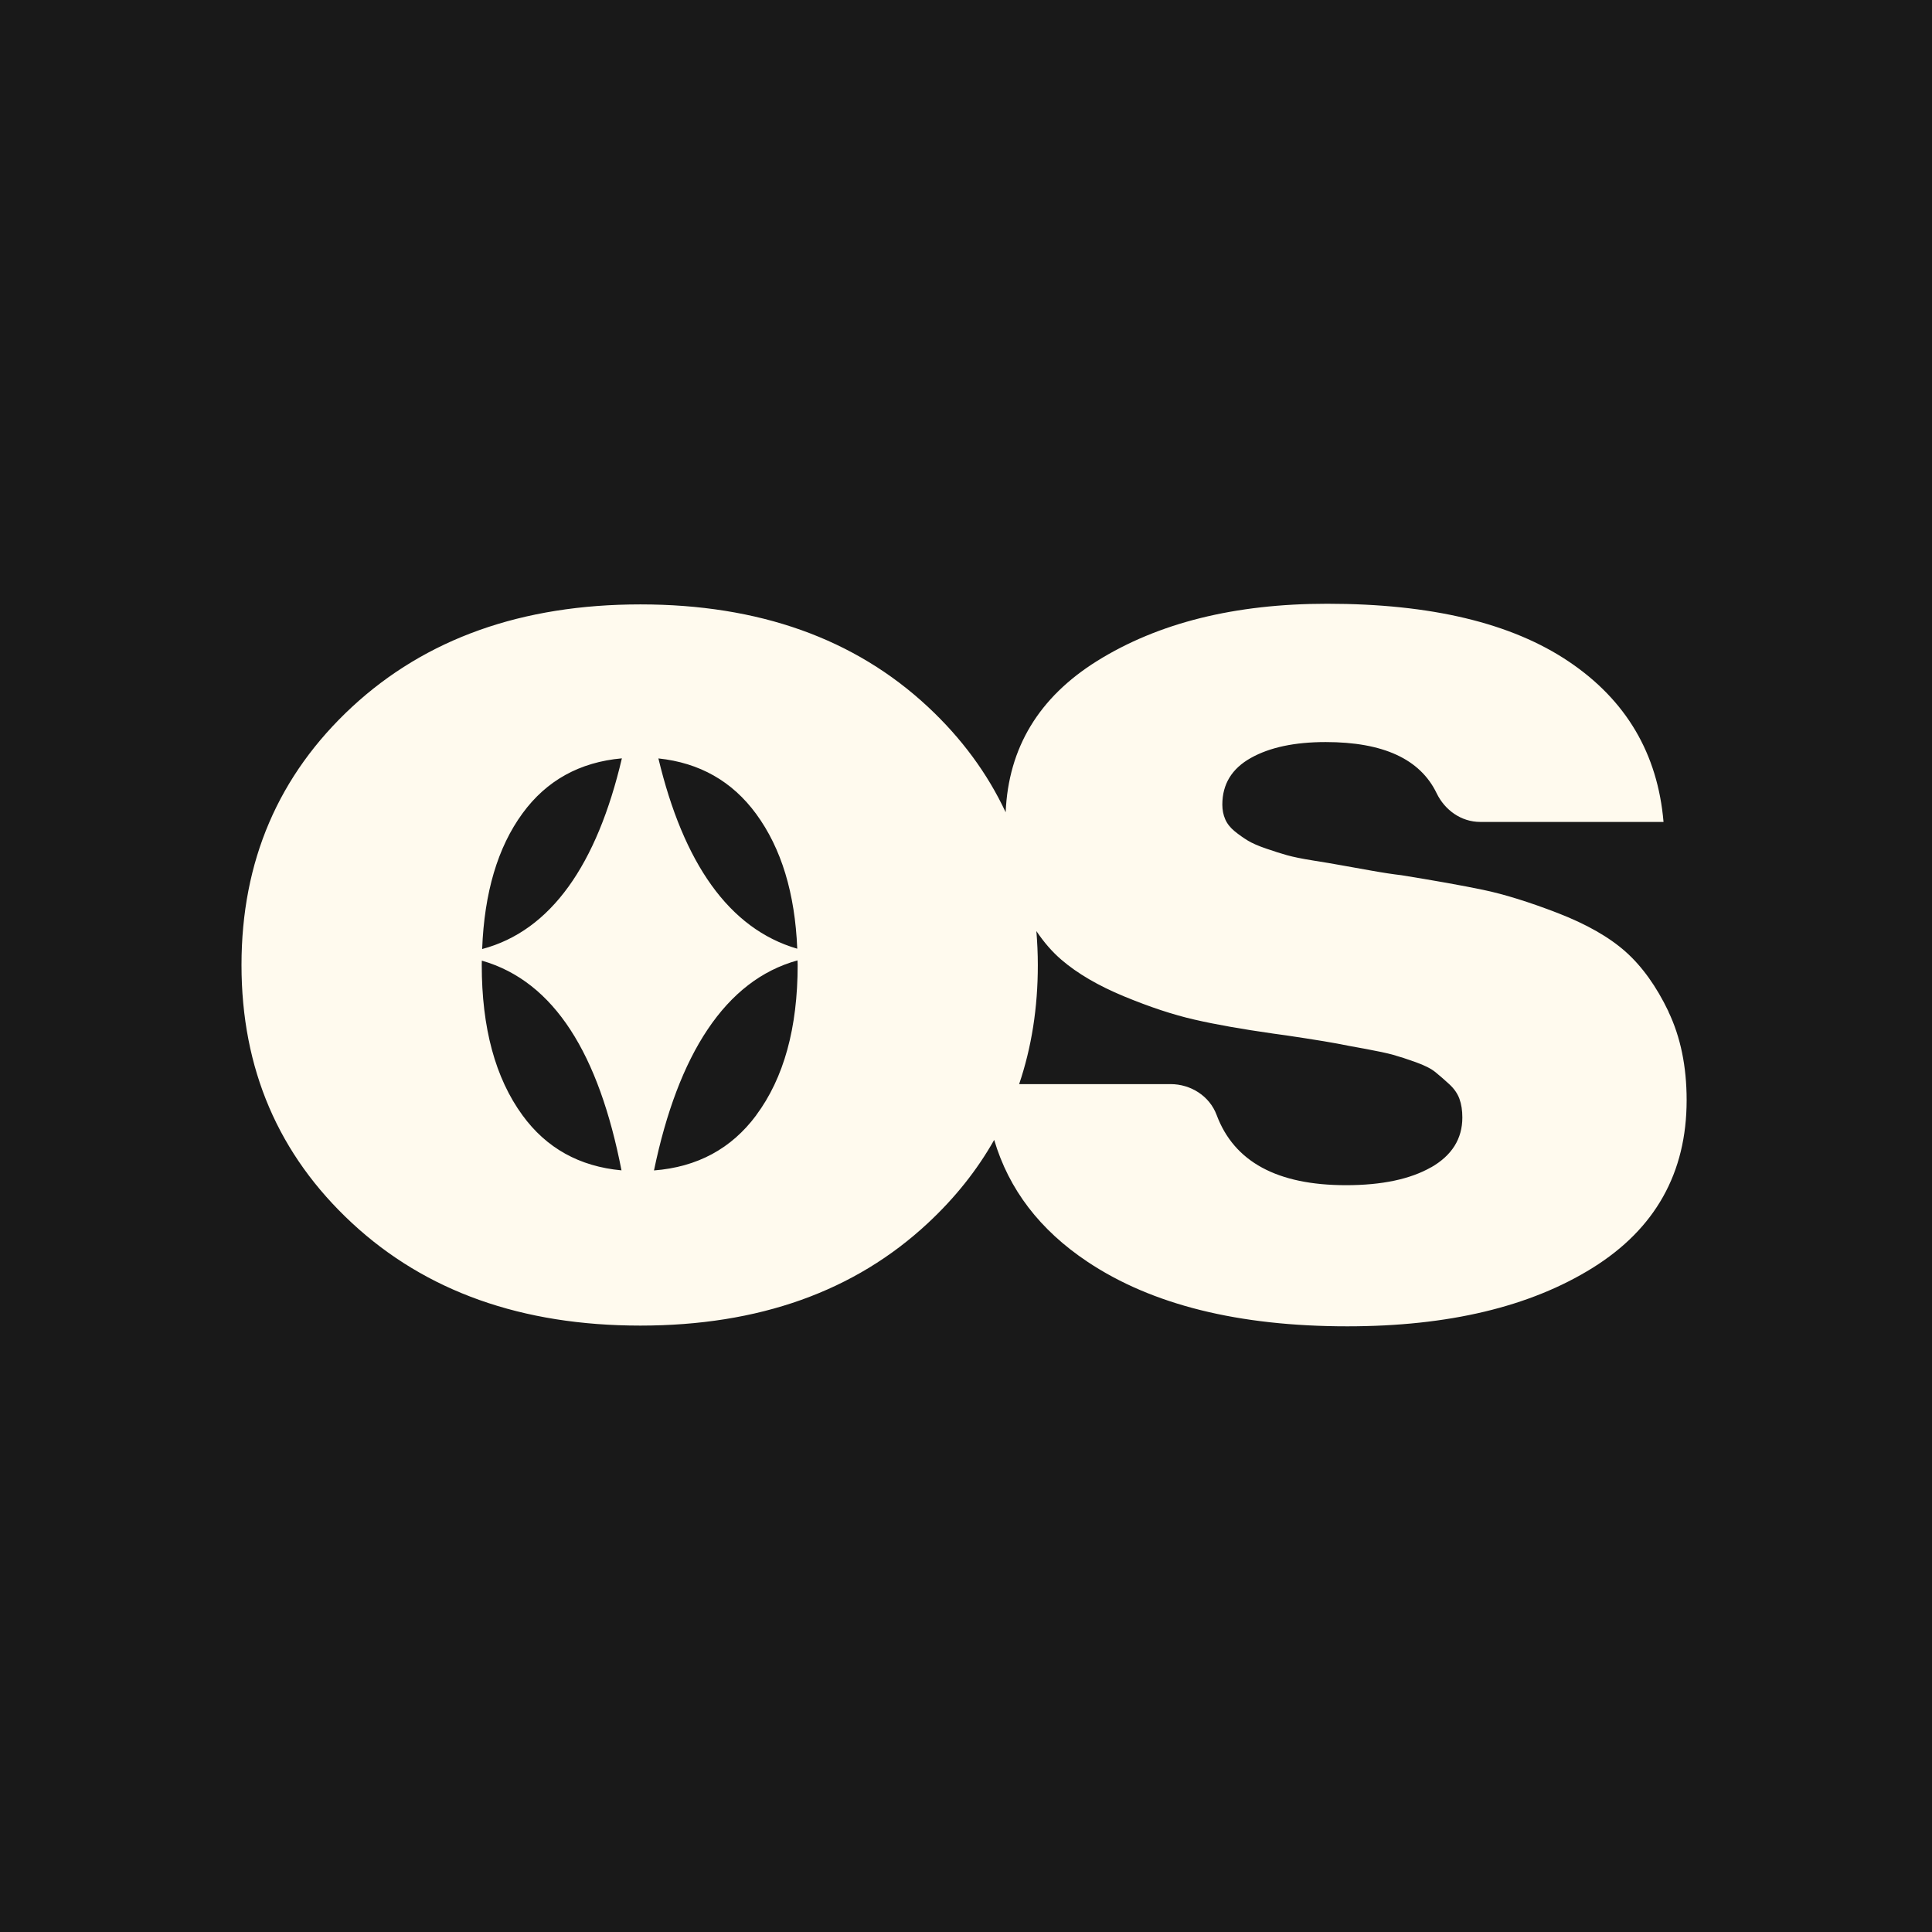
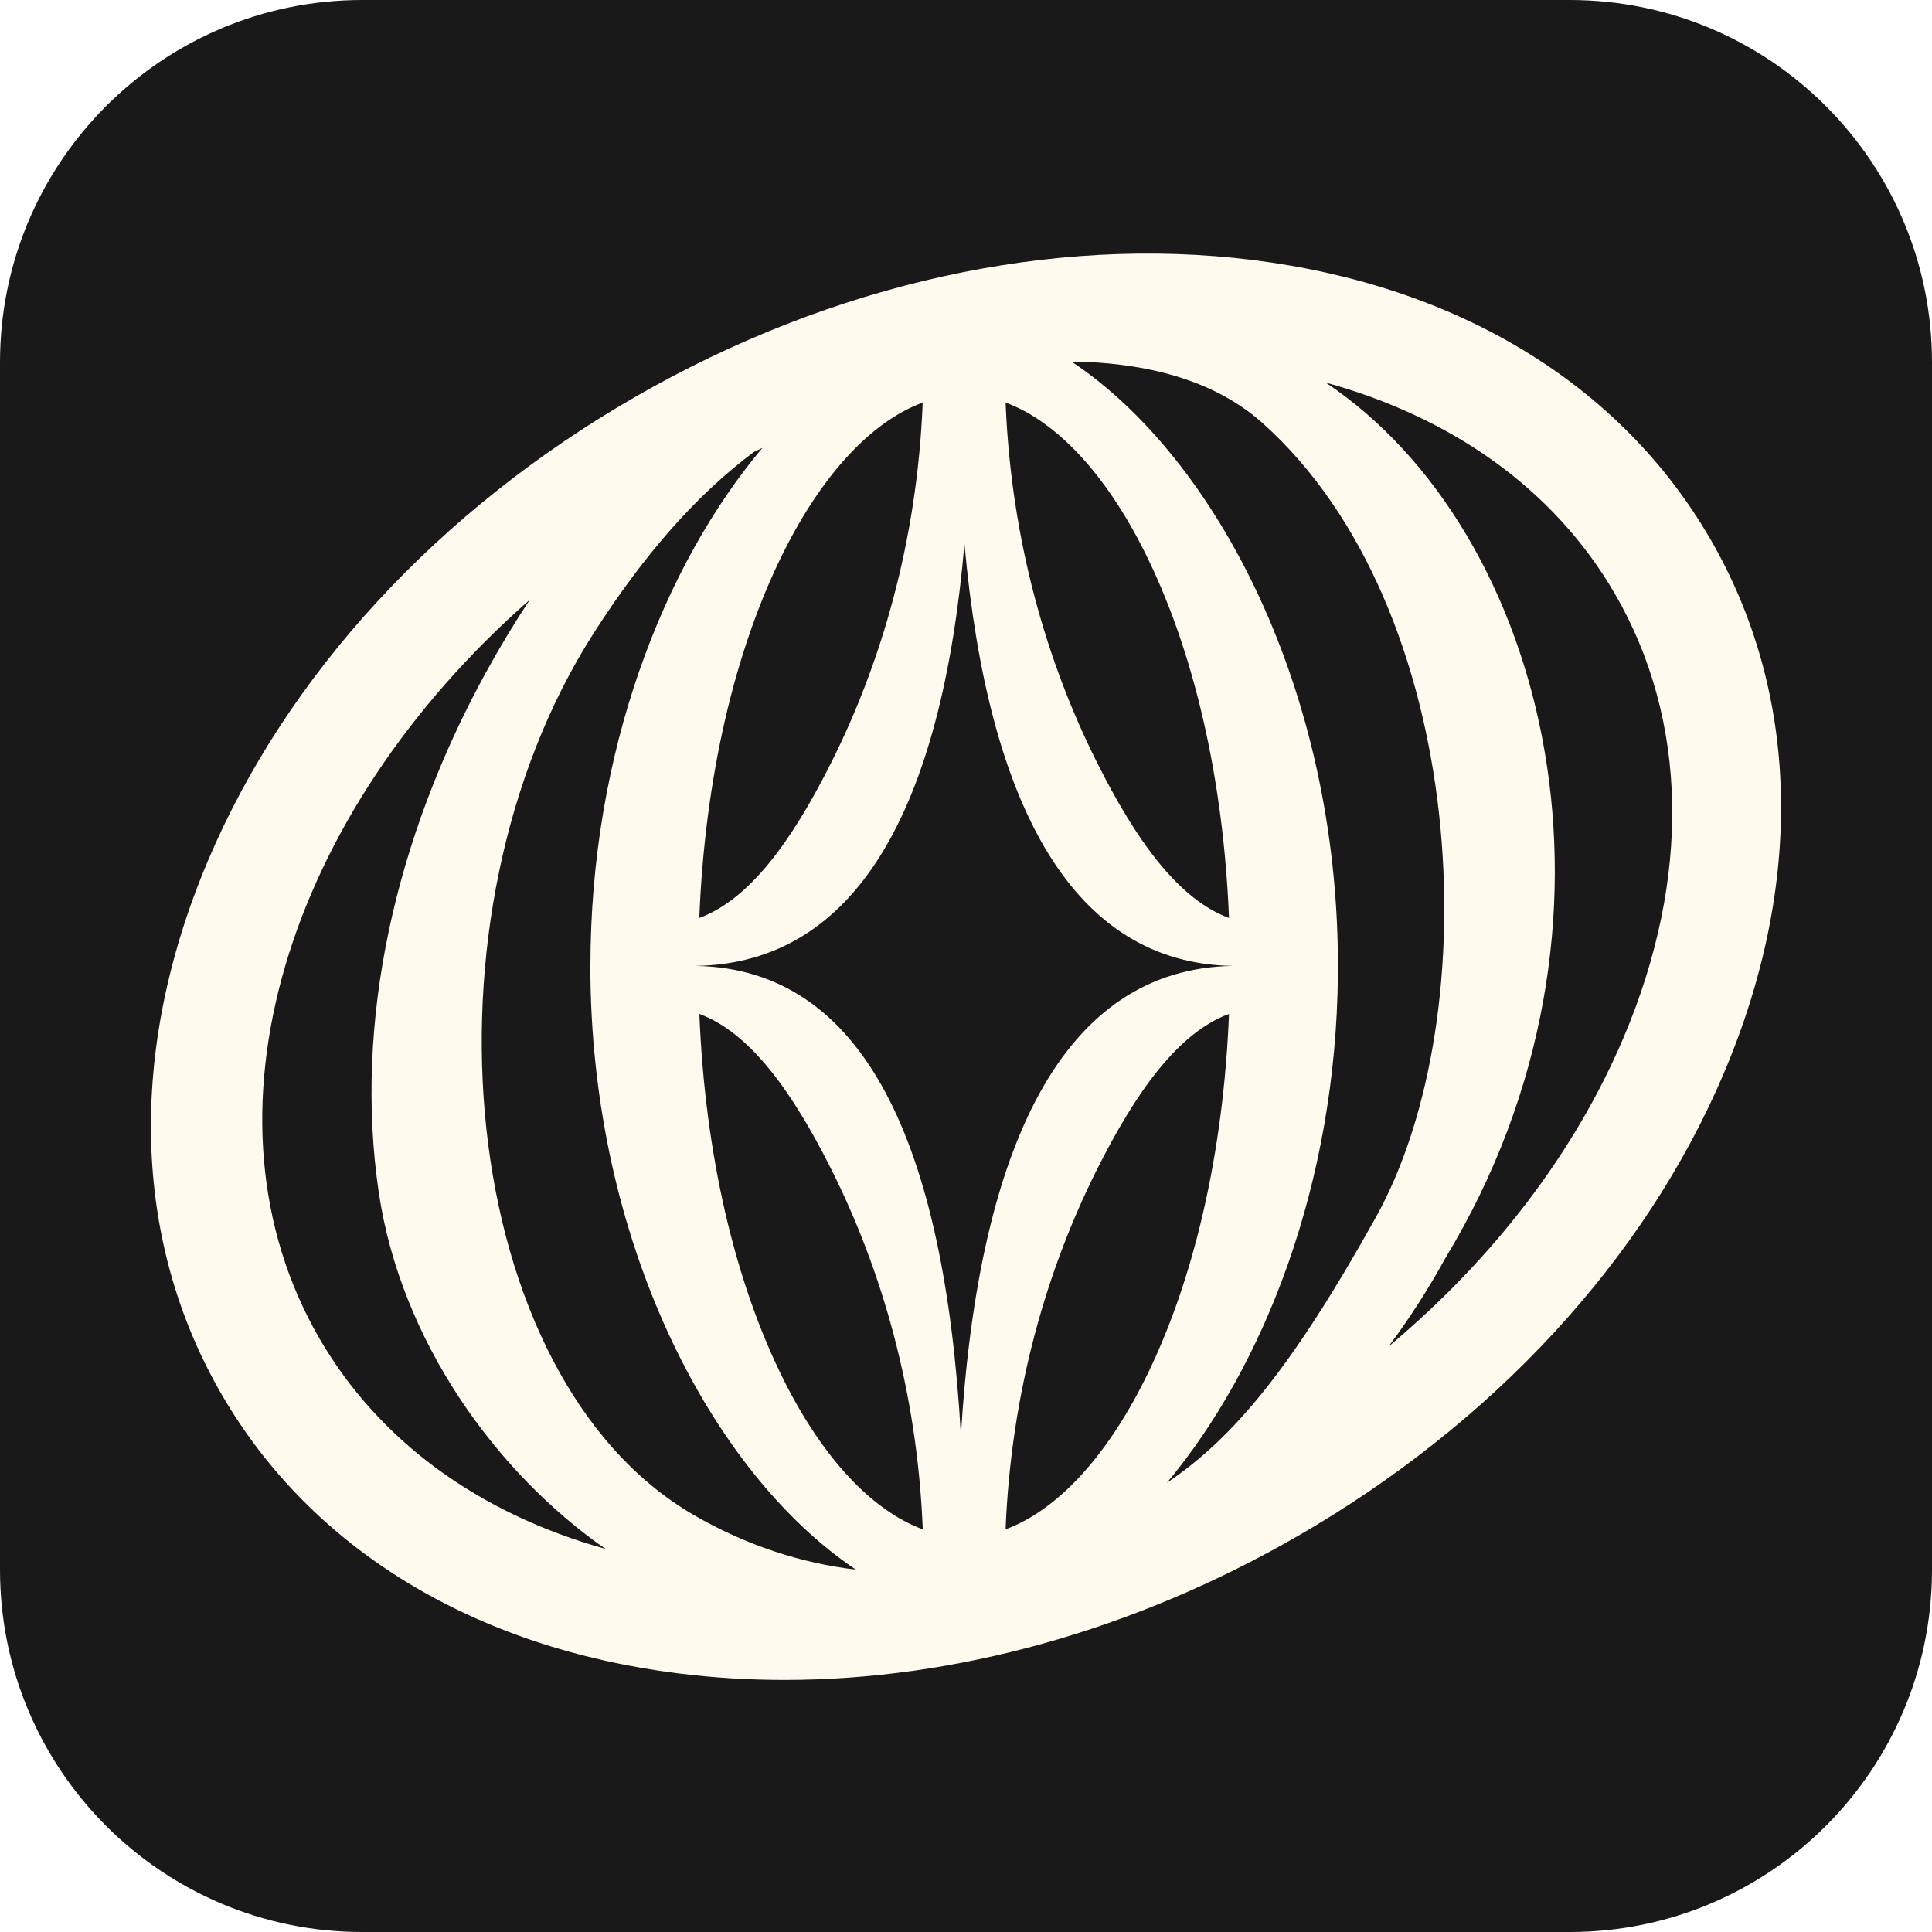
<svg xmlns="http://www.w3.org/2000/svg" width="32" height="32" viewBox="0 0 32 32" fill="none">
-   <rect width="32" height="32" fill="#191919" />
-   <g transform="translate(4, 10) scale(0.136)">
-     <path d="M173.792 49.669C172.317 46.587 170.568 44.162 168.565 42.376C166.553 40.589 163.808 39.028 160.32 37.674C156.832 36.329 153.784 35.377 151.185 34.837C148.586 34.297 145.274 33.708 141.259 33.06C140.312 32.952 139.071 32.766 137.537 32.491C136.003 32.226 134.792 32 133.903 31.843C133.014 31.676 131.89 31.49 130.532 31.274C129.174 31.058 128.109 30.842 127.337 30.626C126.566 30.41 125.706 30.135 124.768 29.811C123.82 29.487 123.088 29.163 122.55 28.839C122.023 28.515 121.485 28.142 120.958 27.71C120.43 27.279 120.04 26.788 119.805 26.248C119.571 25.708 119.453 25.109 119.453 24.461C119.453 21.978 120.606 20.083 122.912 18.788C125.217 17.492 128.256 16.844 132.046 16.844C139.041 16.844 143.545 18.915 145.548 23.067C146.554 25.148 148.557 26.572 150.863 26.572H173.186C172.473 18.258 168.634 11.74 161.658 7.048C154.683 2.346 144.874 0 132.222 0C120.987 0 111.657 2.326 104.203 6.969C97.11 11.396 93.398 17.541 93.066 25.394C90.848 20.663 87.702 16.383 83.599 12.555C74.679 4.24 63.004 0.079 48.584 0.079C34.164 0.079 22.46 4.24 13.472 12.555C4.494 20.878 0 31.352 0 43.995C0 56.638 4.494 67.112 13.472 75.436C22.451 83.76 34.155 87.912 48.575 87.912C62.995 87.912 74.669 83.75 83.589 75.436C86.901 72.353 89.588 68.977 91.668 65.296C93.447 71.313 97.227 76.27 103.031 80.137C110.885 85.379 121.437 88 134.684 88C146.974 88 156.939 85.624 164.56 80.874C172.18 76.123 176 69.31 176 60.456C176 56.353 175.258 52.761 173.782 49.678L173.792 49.669ZM62.682 25.6C65.75 29.791 67.41 35.269 67.684 42.012C59.321 39.578 53.811 31.519 50.773 18.837C55.785 19.367 59.761 21.615 62.682 25.6ZM46.328 18.817C43.289 31.755 37.701 39.833 29.309 42.051C29.573 35.19 31.194 29.674 34.223 25.531C37.144 21.526 41.189 19.288 46.328 18.827V18.817ZM34.223 62.302C30.911 57.767 29.26 51.661 29.26 43.995C29.26 43.809 29.27 43.642 29.27 43.465C38.141 46.007 43.533 54.92 46.279 69.006C41.16 68.535 37.134 66.297 34.223 62.302ZM62.682 62.302C59.653 66.376 55.501 68.604 50.236 69.016C53.166 54.891 58.921 45.85 67.713 43.436C67.713 43.622 67.733 43.799 67.733 43.985C67.733 51.661 66.052 57.757 62.682 62.292V62.302ZM144.893 68.623C142.353 70.076 138.895 70.812 134.518 70.812C126.146 70.812 120.889 67.966 118.76 62.263C117.9 59.956 115.614 58.503 113.152 58.503H94.707C96.221 54.037 96.983 49.207 96.983 44.005C96.983 42.601 96.915 41.217 96.807 39.863C97.716 41.217 98.732 42.395 99.856 43.357C101.809 45.036 104.349 46.518 107.476 47.813C110.612 49.109 113.474 50.061 116.073 50.65C118.672 51.249 121.866 51.809 125.647 52.349C126.478 52.456 127.777 52.643 129.545 52.918C131.314 53.193 132.613 53.409 133.443 53.566C134.264 53.733 135.417 53.949 136.902 54.214C138.377 54.488 139.501 54.724 140.272 54.94C141.044 55.156 141.953 55.45 143.018 55.833C144.083 56.216 144.884 56.618 145.411 57.05C145.939 57.482 146.505 57.973 147.092 58.513C147.678 59.053 148.098 59.651 148.332 60.299C148.567 60.947 148.684 61.703 148.684 62.567C148.684 65.158 147.414 67.19 144.874 68.643L144.893 68.623Z" fill="#FFFAEE" />
+   <rect width="32" height="32" rx="6" fill="#191919" />
+   <g transform="translate(2.5, 4.2) scale(0.09)">
+     <path fill-rule="evenodd" clip-rule="evenodd" d="M89.178 26.346C125.424 5.504 165.782 -3.427 202.798 1.187C240.622 5.9 270.508 24.133 286.966 52.508C303.425 80.883 304.32 115.776 289.513 150.744C275.017 184.982 247.068 215.311 210.822 236.153C180.811 253.408 147.994 262.5 116.579 262.5C110.046 262.5 103.574 262.104 97.201 261.312C59.378 256.599 29.492 238.368 13.033 209.993C-3.425 181.618 -4.32 146.725 10.486 111.757C24.982 77.519 52.931 47.188 89.178 26.346ZM112.522 35.768C112.003 36.012 111.487 36.262 110.969 36.512C100.703 44.172 91.02 54.956 81.502 69.824C47.926 122.269 56.261 206.789 99.86 232.121C109.636 237.802 119.848 241.029 129.736 242.201C103.312 224.503 80.868 181.966 80.868 131.089H80.881C80.884 91.814 94.264 57.511 112.522 35.768ZM69.712 63.717C24.883 103.027 7.399 158.936 31.02 199.677C41.911 218.468 60.265 231.854 83.655 238.389C63.321 224.212 45.964 199.924 41.938 172.835C37.255 141.343 45.045 107.353 61.628 77.123C64.219 72.402 66.916 67.934 69.712 63.717ZM100.929 139.933C101.948 165.5 107.376 189.175 116.481 207.345C123.697 221.756 132.728 231.343 142.044 234.782C141.025 209.215 134.355 186.776 125.249 168.606C118.033 154.196 110.245 143.372 100.929 139.933ZM198.402 139.933C189.086 143.372 181.309 154.183 174.08 168.606C164.975 186.776 158.304 209.202 157.286 234.782C166.602 231.343 175.62 221.768 182.849 207.345C191.954 189.175 197.383 165.513 198.402 139.933ZM170.74 19.889C170.353 19.921 169.965 19.952 169.577 19.986C196.001 37.681 218.446 80.215 218.45 131.089L218.443 132.662C218.093 171.166 204.905 204.759 186.974 226.222C199.145 218.006 209.882 205.266 225.406 177.4C246.275 139.946 242.51 65.087 204.562 31.183C193.728 21.494 178.785 20.142 170.74 19.889ZM149.716 53.434C145.489 102.162 129.882 130.64 100.237 131.095C131.356 131.596 146.045 163.955 149.061 217.489C152.3 163.951 167.949 131.592 199.087 131.095C169.68 130.625 154.088 101.74 149.716 53.434ZM216.185 23.738C257.054 50.967 275.42 123.532 238.187 184.933C235.079 190.599 231.585 196.009 227.774 201.136C247.105 184.961 262.069 165.401 271.055 144.189C283.476 114.836 282.904 85.868 269.427 62.626C258.132 43.148 239.129 30.039 216.185 23.738ZM142.033 27.422C132.717 30.861 123.699 40.435 116.47 54.857C107.365 73.027 101.935 96.691 100.917 122.271C110.233 118.832 118.009 108.021 125.238 93.598C134.344 75.428 141.014 53.002 142.033 27.422ZM157.286 27.422C158.304 52.989 164.975 75.428 174.08 93.598C181.297 108.009 189.086 118.832 198.402 122.271C197.383 96.704 191.954 73.029 182.849 54.859C175.632 40.449 166.602 30.861 157.286 27.422Z" fill="#FFFAEE" />
  </g>
</svg>
